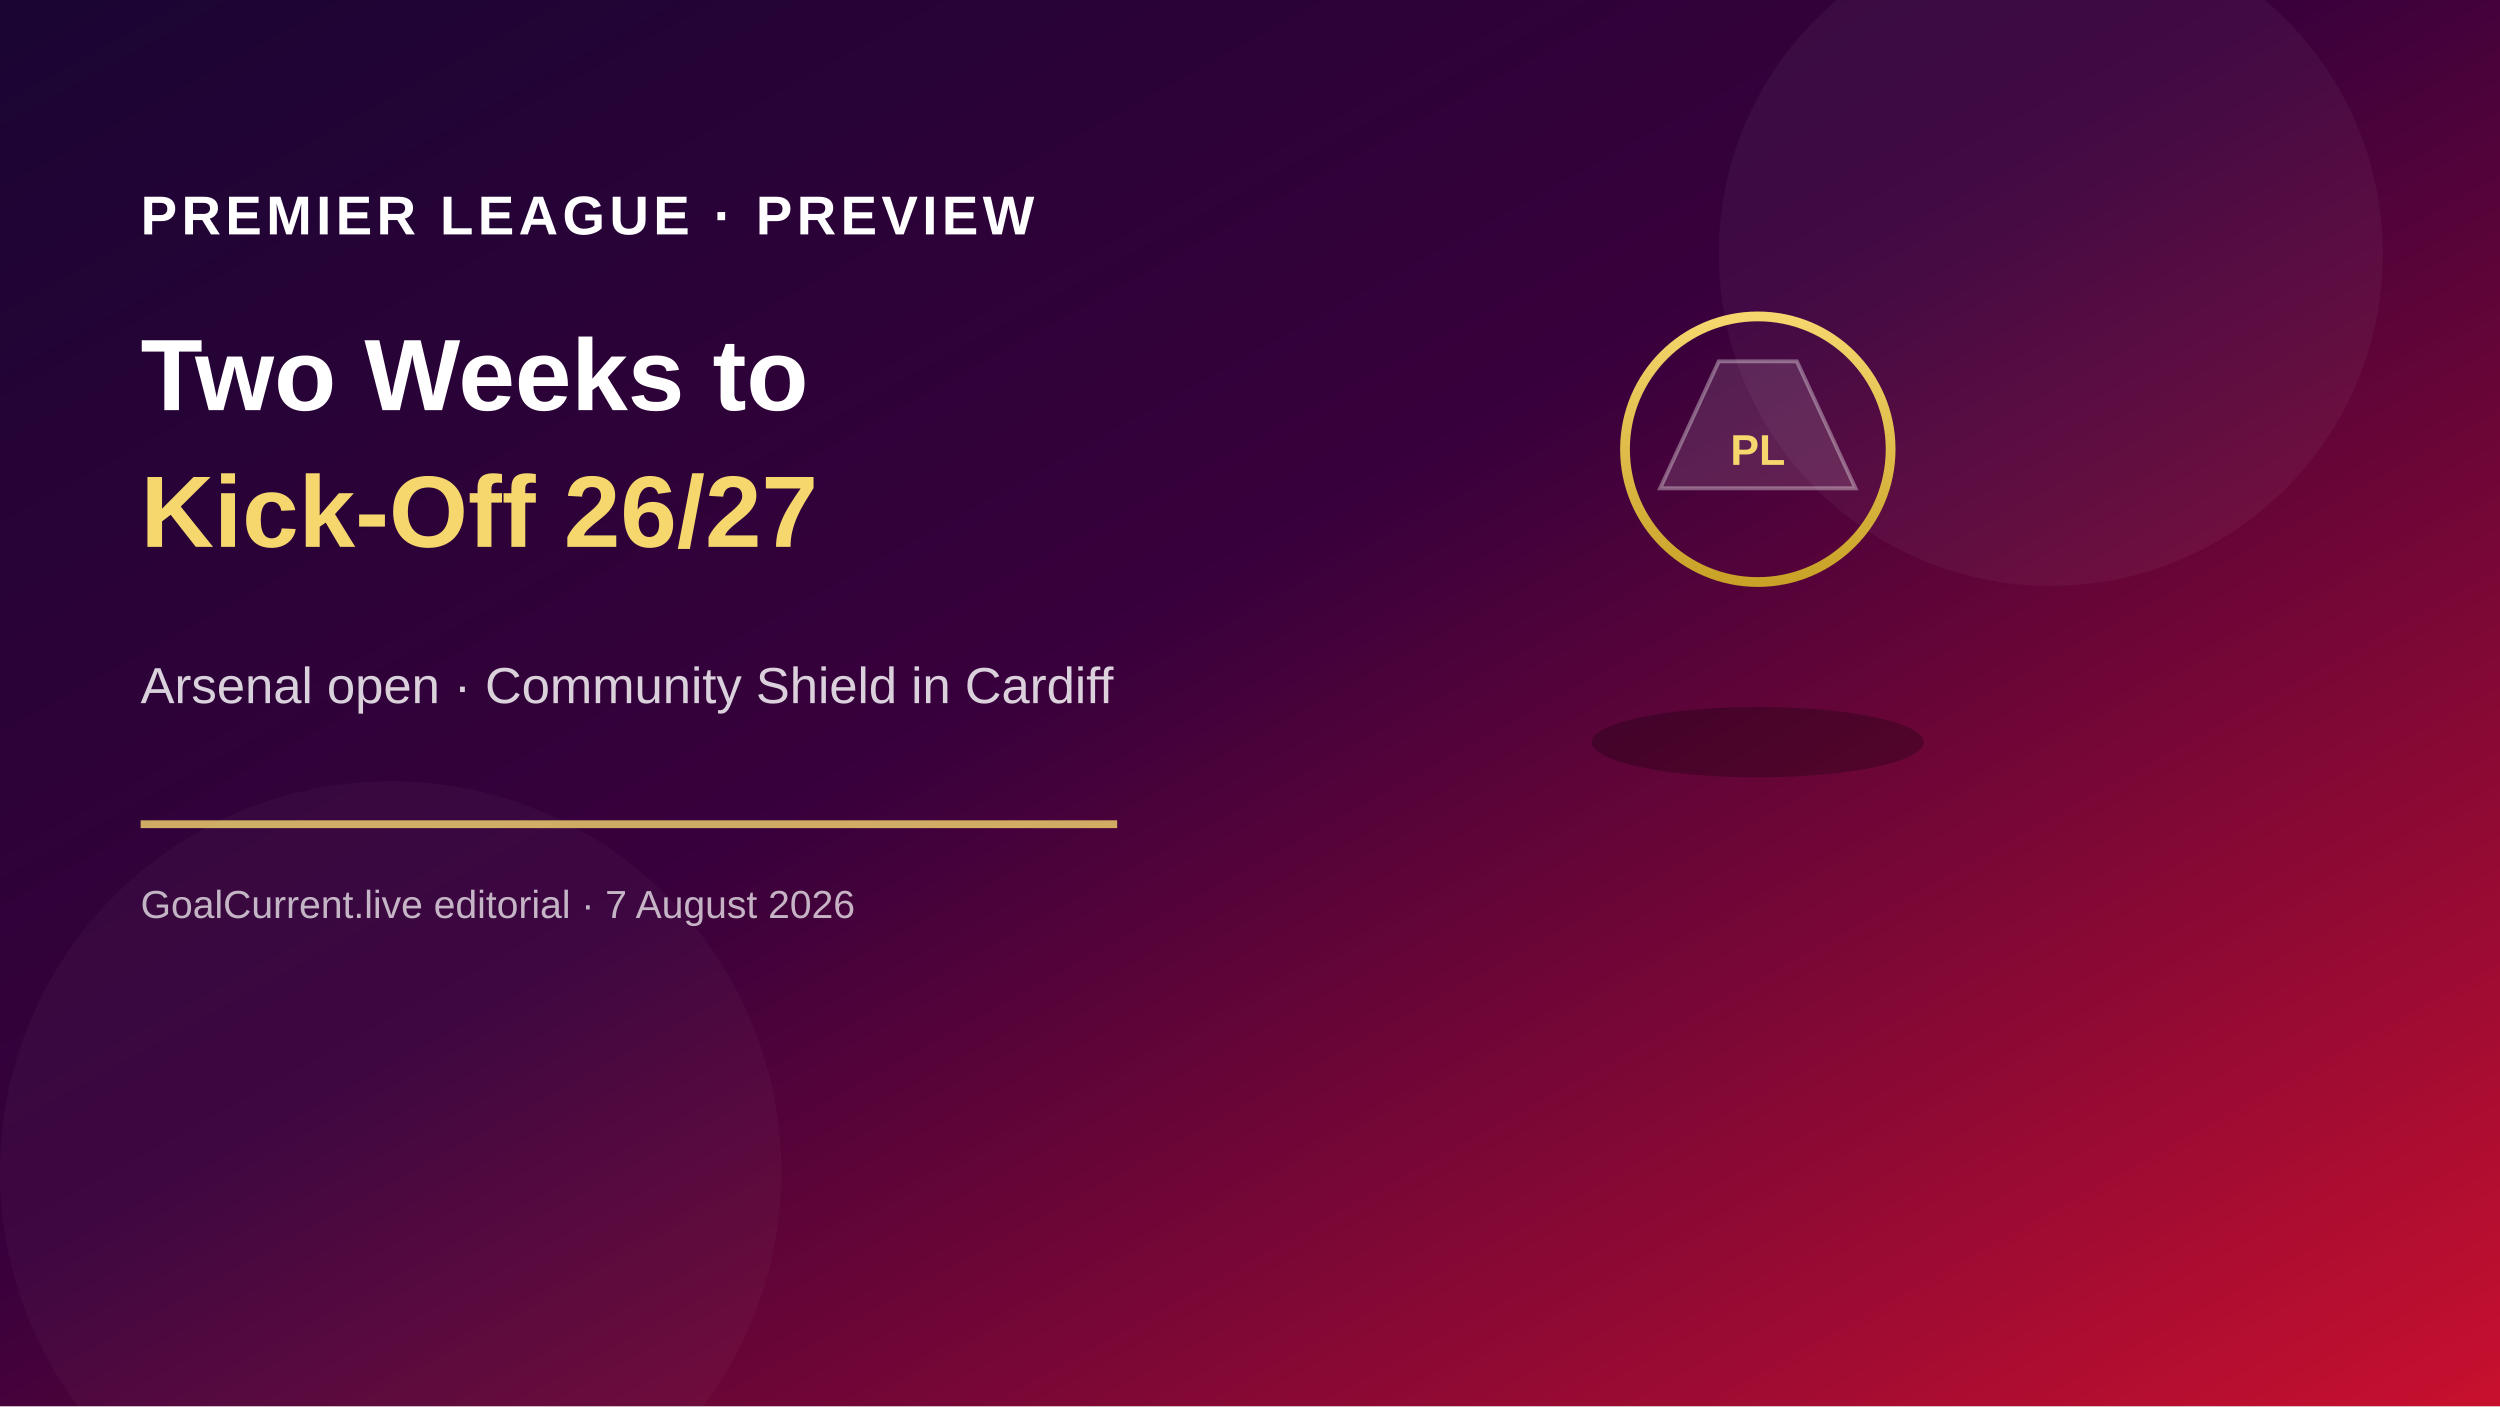
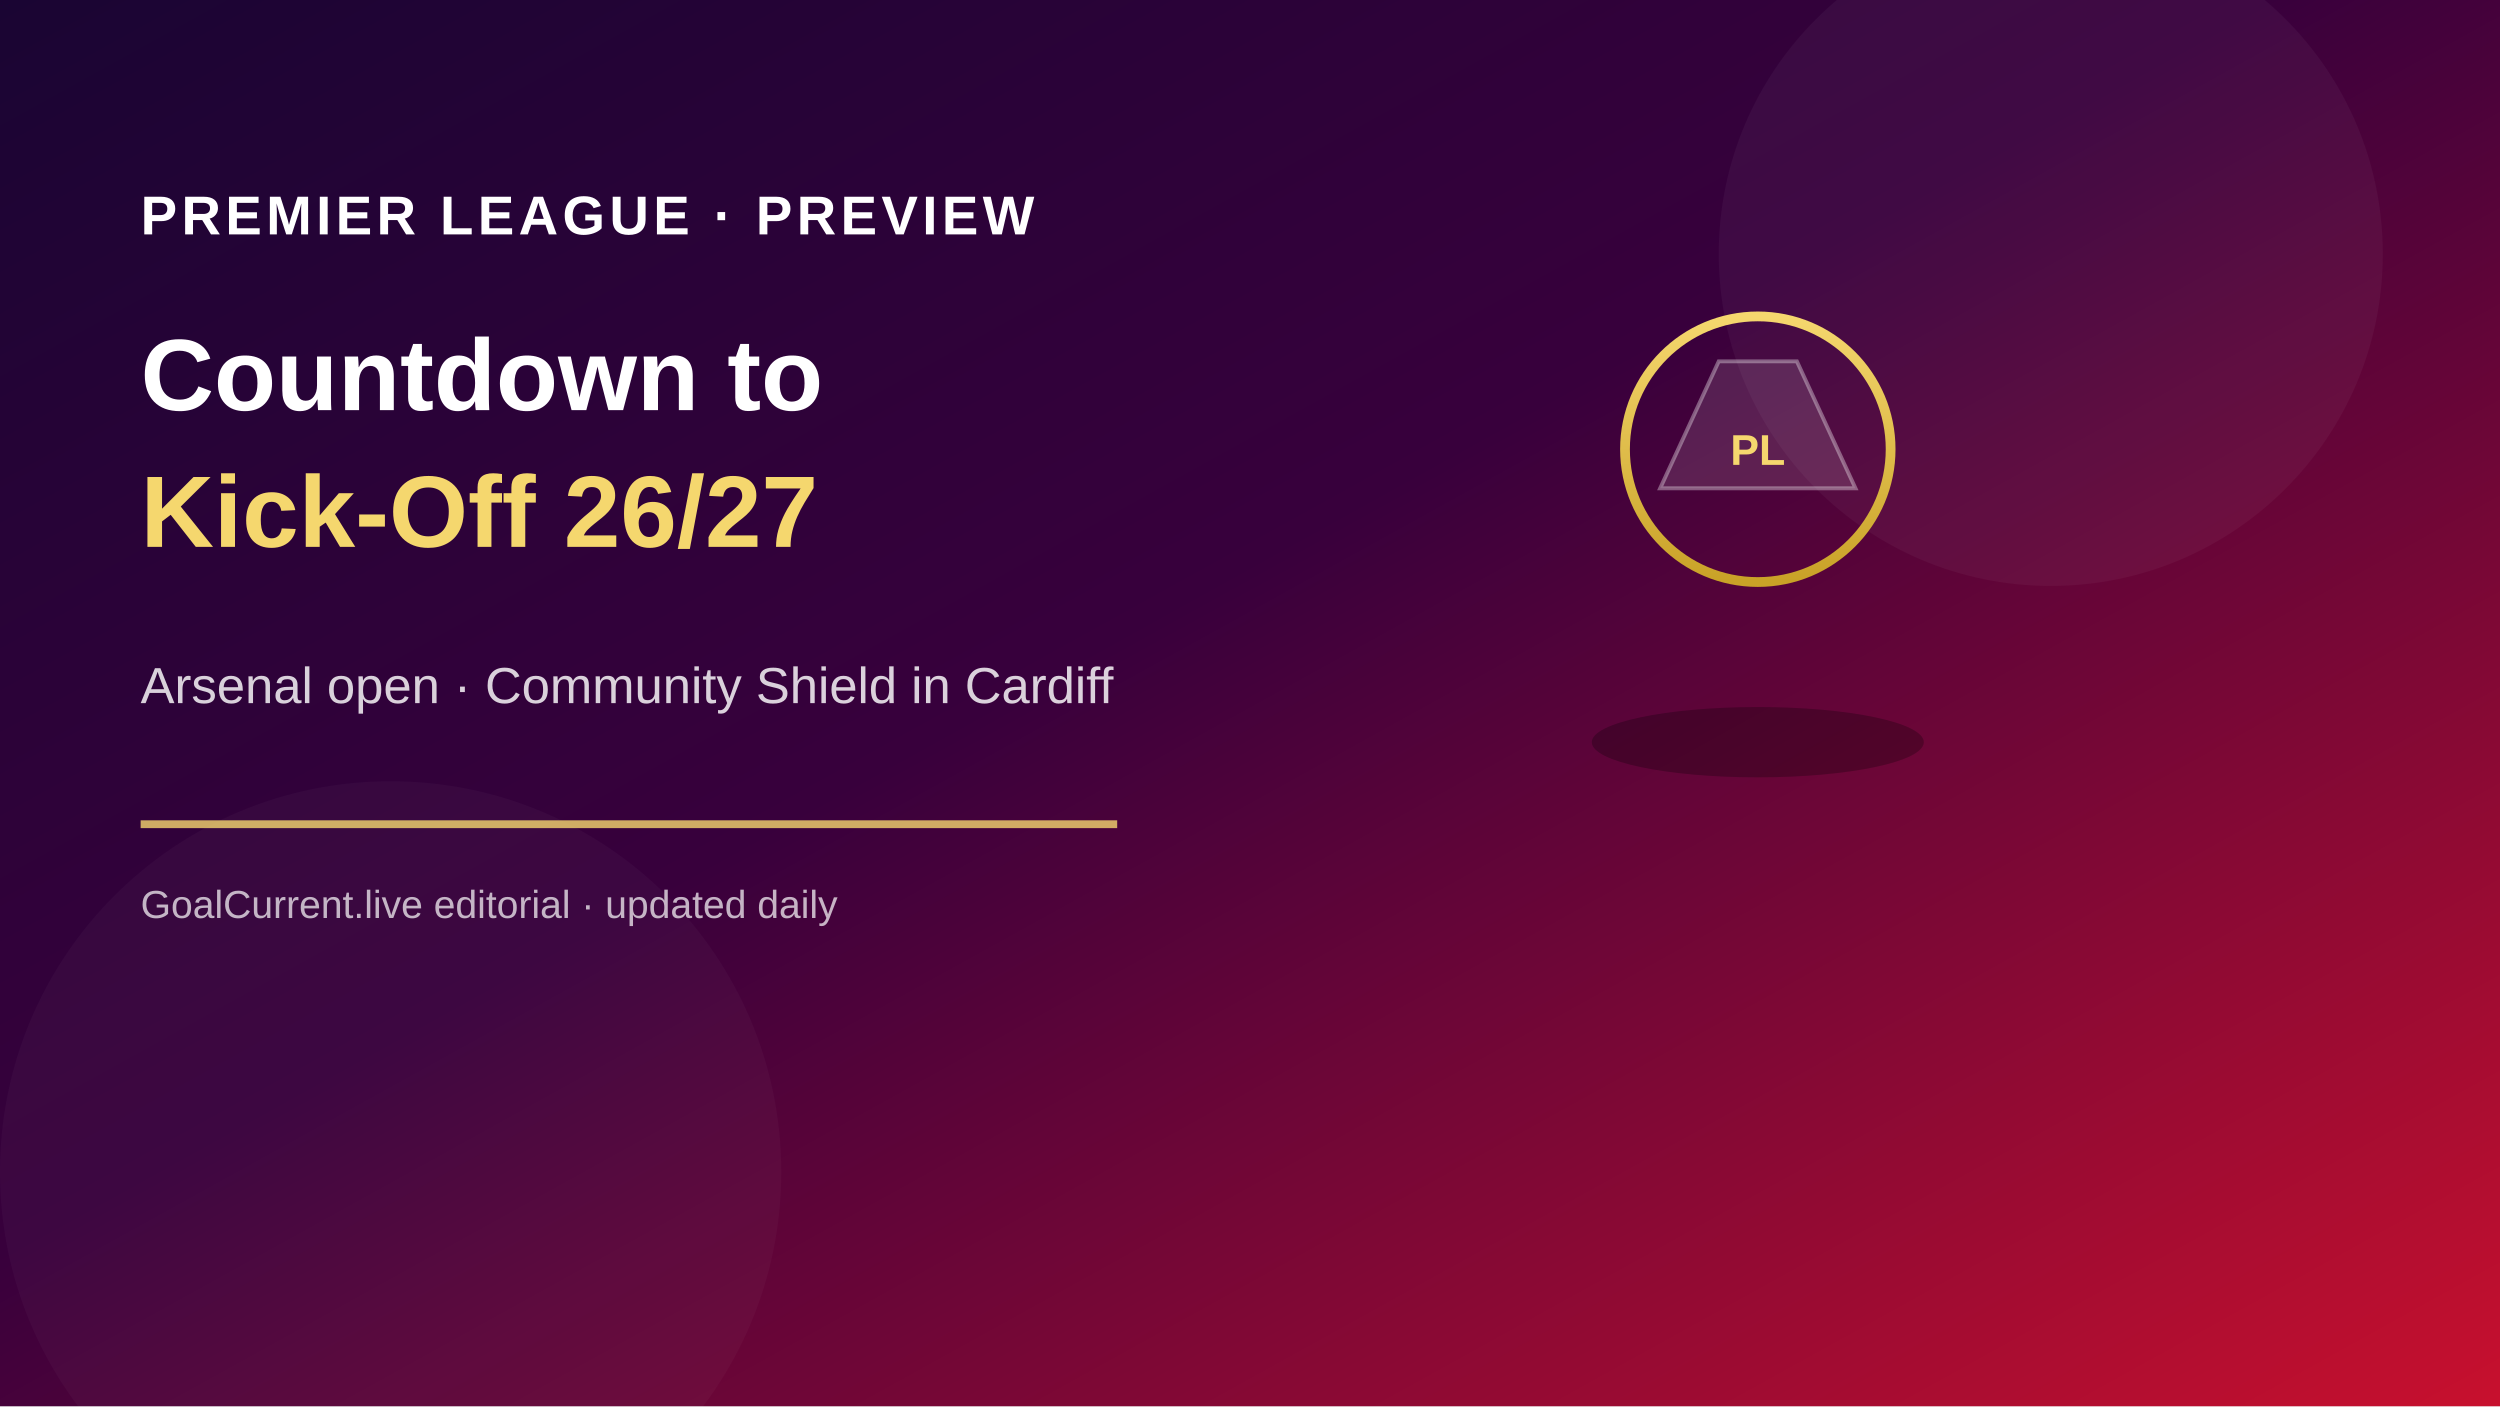
<svg xmlns="http://www.w3.org/2000/svg" viewBox="0 0 1280 720" role="img" aria-labelledby="heroTitle heroDesc">
  <defs>
    <linearGradient id="bg" x1="0%" y1="0%" x2="100%" y2="100%">
      <stop offset="0%" stop-color="#1a0533" />
      <stop offset="45%" stop-color="#38003c" />
      <stop offset="100%" stop-color="#c8102e" />
    </linearGradient>
    <linearGradient id="gold" x1="0%" y1="0%" x2="0%" y2="100%">
      <stop offset="0%" stop-color="#f5d76e" />
      <stop offset="100%" stop-color="#c9a227" />
    </linearGradient>
  </defs>
  <rect width="1280" height="720" fill="url(#bg)" />
  <circle cx="1050" cy="130" r="170" fill="#ffffff" opacity="0.04" />
  <circle cx="200" cy="600" r="200" fill="#ffffff" opacity="0.03" />
  <g transform="translate(900 230)">
    <ellipse cx="0" cy="150" rx="85" ry="18" fill="#000" opacity="0.25" />
    <circle cx="0" cy="0" r="68" fill="none" stroke="url(#gold)" stroke-width="5" />
    <path d="M-50 20 L-20 -45 L20 -45 L50 20 Z" fill="rgba(255,255,255,0.12)" stroke="rgba(255,255,255,0.35)" stroke-width="2" />
    <text x="0" y="8" text-anchor="middle" fill="#f5d76e" font-family="Segoe UI, Arial, sans-serif" font-size="22" font-weight="700">PL</text>
  </g>
  <text x="72" y="120" fill="#ffffff" font-family="Segoe UI, Arial, sans-serif" font-size="28" font-weight="700" letter-spacing="0.08em">PREMIER LEAGUE · PREVIEW</text>
-   <text x="72" y="210" fill="#ffffff" font-family="Segoe UI, Arial, sans-serif" font-size="52" font-weight="700">Two Weeks to</text>
+   <text x="72" y="210" fill="#ffffff" font-family="Segoe UI, Arial, sans-serif" font-size="52" font-weight="700">Countdown to</text>
  <text x="72" y="280" fill="#f5d76e" font-family="Segoe UI, Arial, sans-serif" font-size="52" font-weight="700">Kick-Off 26/27</text>
  <text x="72" y="360" fill="rgba(255,255,255,0.82)" font-family="Segoe UI, Arial, sans-serif" font-size="26">Arsenal open · Community Shield in Cardiff</text>
  <rect x="72" y="420" width="500" height="4" fill="#f5d76e" opacity="0.8" />
-   <text x="72" y="470" fill="rgba(255,255,255,0.7)" font-family="Segoe UI, Arial, sans-serif" font-size="20">GoalCurrent.live editorial · 7 August 2026</text>
+   <text x="72" y="470" fill="rgba(255,255,255,0.7)" font-family="Segoe UI, Arial, sans-serif" font-size="20">GoalCurrent.live editorial · updated daily</text>
</svg>
